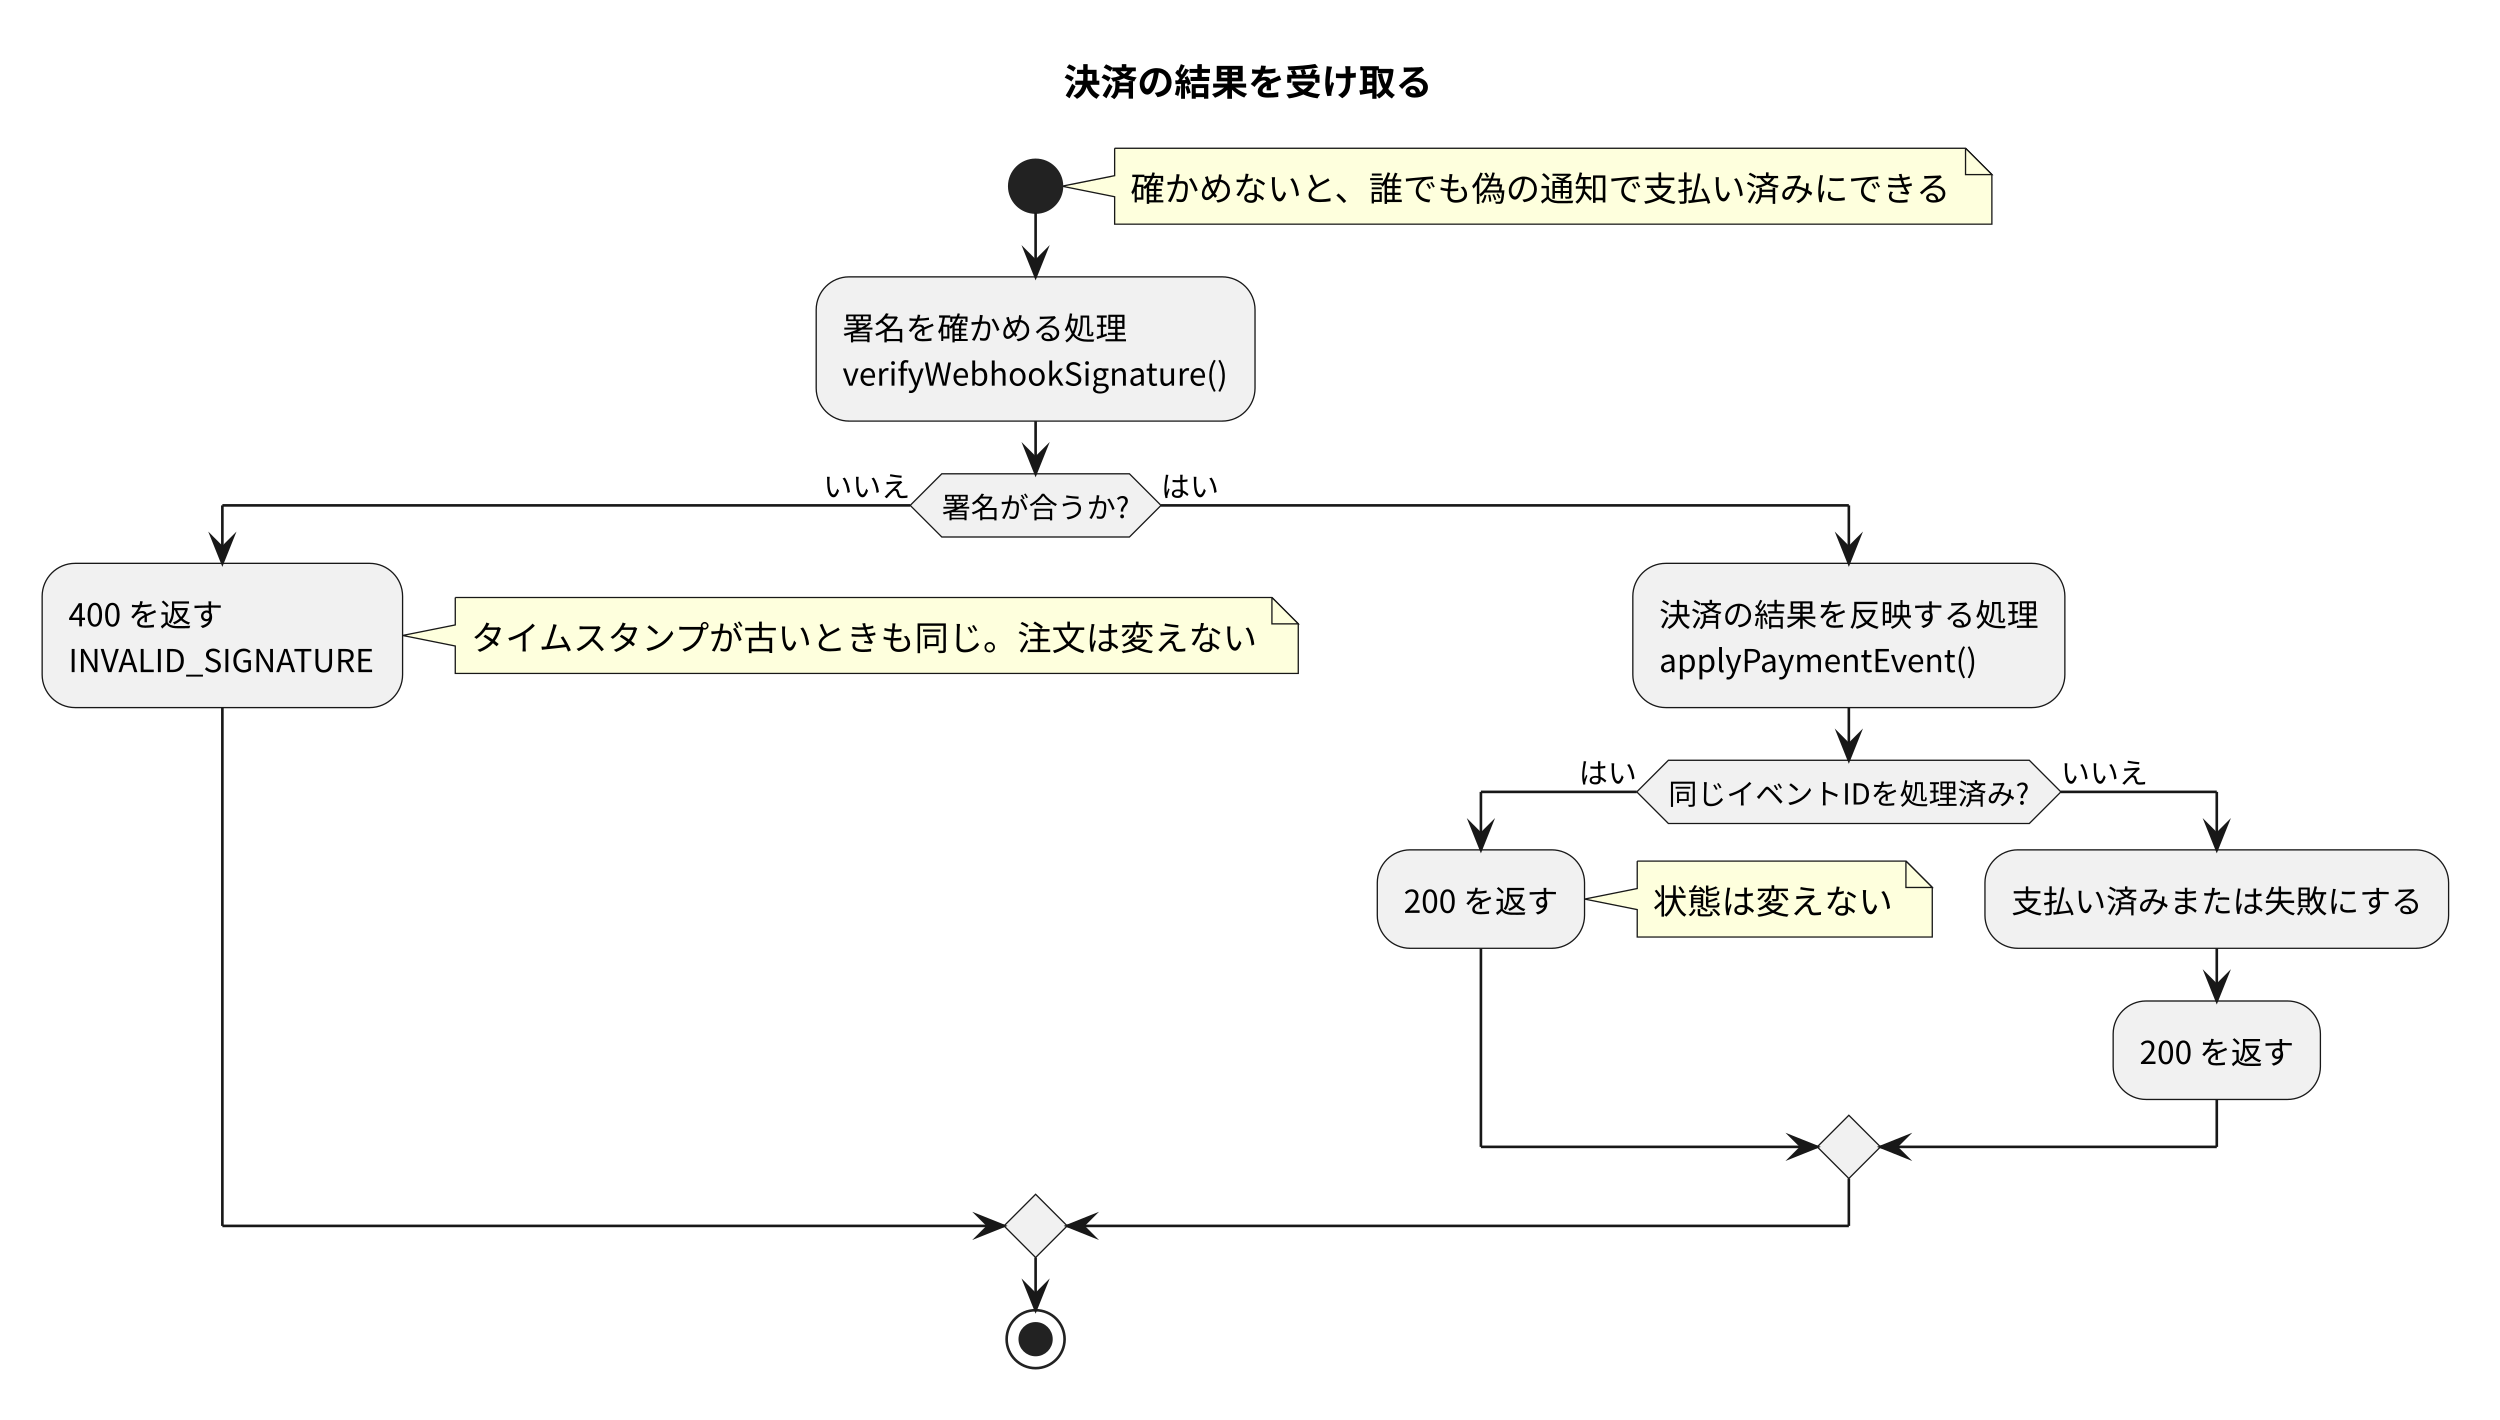
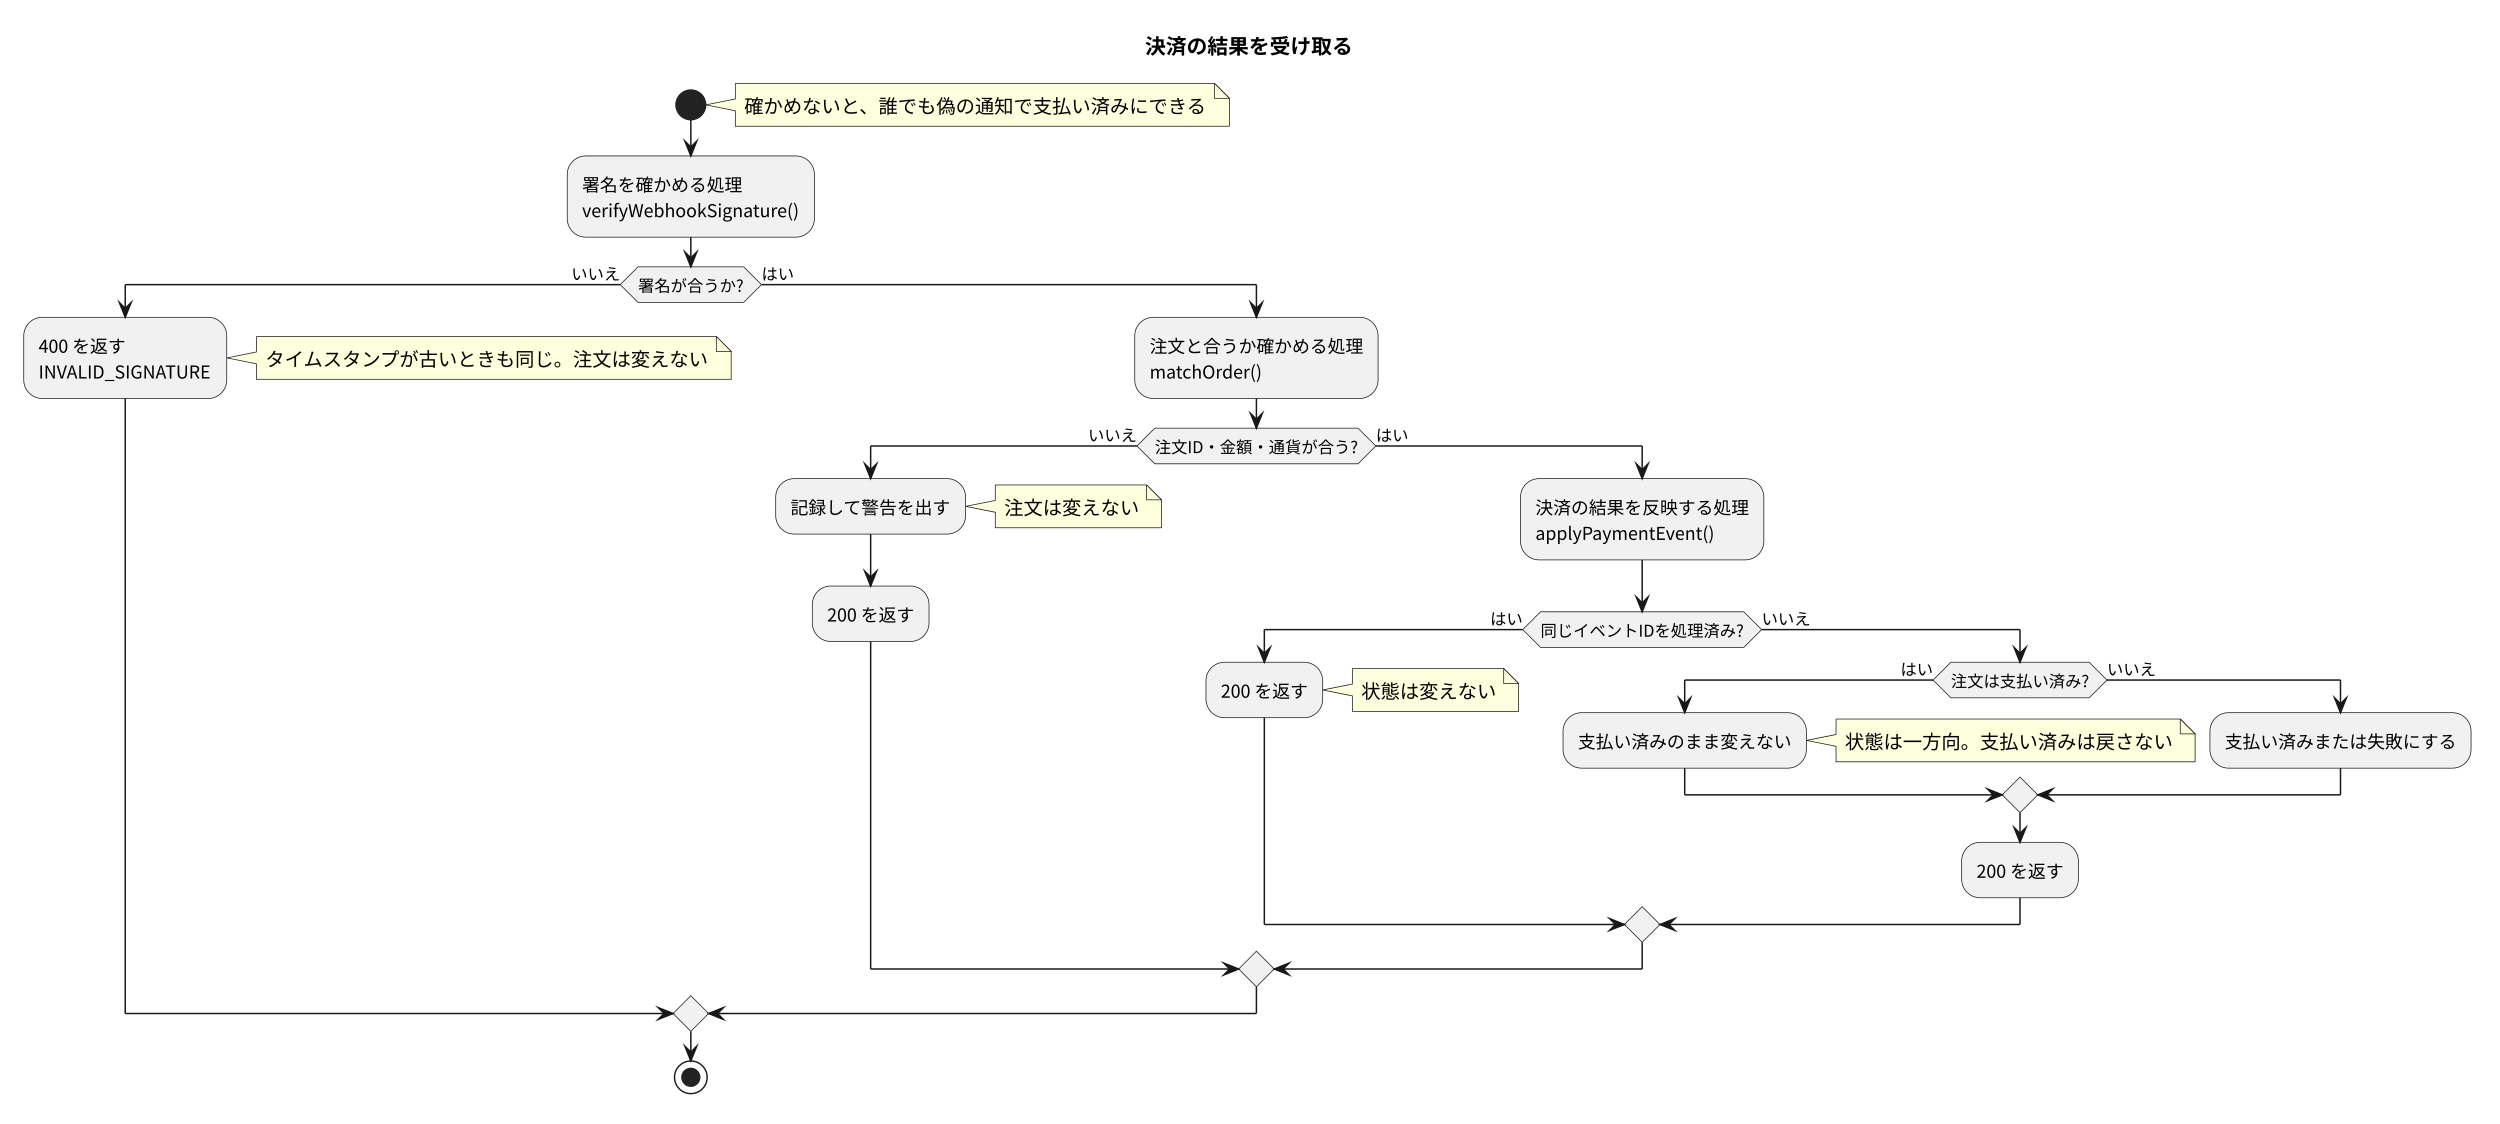
- <svg xmlns="http://www.w3.org/2000/svg" version="1.1" data-diagram-type="ACTIVITY" style="width:949px;height:539px;background:#FFFFFF;" width="949px" height="539px" viewBox="0 0 949 539" zoomAndPan="magnify" preserveAspectRatio="none" contentStyleType="text/css">
+ <svg xmlns="http://www.w3.org/2000/svg" version="1.1" data-diagram-type="ACTIVITY" style="width:1685px;height:757px;background:#FFFFFF;" width="1685px" height="757px" viewBox="0 0 1685 757" zoomAndPan="magnify" preserveAspectRatio="none" contentStyleType="text/css">
  <defs />
  <g font-family="sans-serif" lengthAdjust="spacing">
    <g class="title" data-source-line="7">
-       <text x="403.746" y="36.24" fill="#000" font-size="14" textLength="139.999" font-weight="700" font-family="'Noto Sans CJK JP'">決済の結果を受け取る</text>
+       <text x="771.747" y="36.24" fill="#000" font-size="14" textLength="139.999" font-weight="700" font-family="'Noto Sans CJK JP'">決済の結果を受け取る</text>
    </g>
-     <path d="M423.117,56.272 L423.117,66.684 L403.117,70.684 L423.117,74.684 L423.117,85.096 A0,0 0 0 0 423.117,85.096 L756.117,85.096 A0,0 0 0 0 756.117,85.096 L756.117,66.272 L746.117,56.272 L423.117,56.272 A0,0 0 0 0 423.117,56.272" style="stroke:#181818;stroke-width:0.5;" fill="#FEFFDD" />
-     <path d="M746.117,56.272 L746.117,66.272 L756.117,66.272 L746.117,56.272" style="stroke:#181818;stroke-width:0.5;" fill="#FEFFDD" />
-     <text x="429.117" y="76.352" fill="#000" font-size="13" textLength="312" font-family="'Noto Sans CJK JP'">確かめないと、誰でも偽の通知で支払い済みにできる</text>
-     <ellipse cx="393.117" cy="70.684" rx="10" ry="10" fill="#222" style="stroke:#222;stroke-width:1;" />
-     <rect x="309.826" y="105.096" width="166.581" height="54.752" fill="#F1F1F1" style="stroke:#181818;stroke-width:0.5;" rx="12.5" ry="12.5" />
-     <text x="319.826" y="129.016" fill="#000" font-size="12" textLength="108.001" font-family="'Noto Sans CJK JP'">署名を確かめる処理</text>
-     <text x="319.826" y="146.392" fill="#000" font-size="12" textLength="146.581" font-family="'Noto Sans CJK JP'">verifyWebhookSignature()</text>
-     <polygon points="357.51,179.848,428.723,179.848,440.723,191.848,428.723,203.848,357.51,203.848,345.51,191.848,357.51,179.848" fill="#F1F1F1" style="stroke:#181818;stroke-width:0.5;stroke-linejoin:miter;stroke-miterlimit:10;" />
-     <text x="357.51" y="196.644" fill="#000" font-size="11" textLength="71.214" font-family="'Noto Sans CJK JP'">署名が合うか?</text>
-     <text x="312.51" y="188.68" fill="#000" font-size="11" textLength="33" font-family="'Noto Sans CJK JP'">いいえ</text>
-     <text x="440.723" y="188.68" fill="#000" font-size="11" textLength="22" font-family="'Noto Sans CJK JP'">はい</text>
+     <path d="M495.617,56.272 L495.617,66.684 L475.617,70.684 L495.617,74.684 L495.617,85.096 A0,0 0 0 0 495.617,85.096 L828.617,85.096 A0,0 0 0 0 828.617,85.096 L828.617,66.272 L818.617,56.272 L495.617,56.272 A0,0 0 0 0 495.617,56.272" style="stroke:#181818;stroke-width:0.5;" fill="#FEFFDD" />
+     <path d="M818.617,56.272 L818.617,66.272 L828.617,66.272 L818.617,56.272" style="stroke:#181818;stroke-width:0.5;" fill="#FEFFDD" />
+     <text x="501.617" y="76.352" fill="#000" font-size="13" textLength="312" font-family="'Noto Sans CJK JP'">確かめないと、誰でも偽の通知で支払い済みにできる</text>
+     <ellipse cx="465.617" cy="70.684" rx="10" ry="10" fill="#222" style="stroke:#222;stroke-width:1;" />
+     <rect x="382.326" y="105.096" width="166.581" height="54.752" fill="#F1F1F1" style="stroke:#181818;stroke-width:0.5;" rx="12.5" ry="12.5" />
+     <text x="392.326" y="129.016" fill="#000" font-size="12" textLength="108.001" font-family="'Noto Sans CJK JP'">署名を確かめる処理</text>
+     <text x="392.326" y="146.392" fill="#000" font-size="12" textLength="146.581" font-family="'Noto Sans CJK JP'">verifyWebhookSignature()</text>
+     <polygon points="430.01,179.848,501.223,179.848,513.223,191.848,501.223,203.848,430.01,203.848,418.01,191.848,430.01,179.848" fill="#F1F1F1" style="stroke:#181818;stroke-width:0.5;stroke-linejoin:miter;stroke-miterlimit:10;" />
+     <text x="430.01" y="196.644" fill="#000" font-size="11" textLength="71.214" font-family="'Noto Sans CJK JP'">署名が合うか?</text>
+     <text x="385.01" y="188.68" fill="#000" font-size="11" textLength="33" font-family="'Noto Sans CJK JP'">いいえ</text>
+     <text x="513.223" y="188.68" fill="#000" font-size="11" textLength="22" font-family="'Noto Sans CJK JP'">はい</text>
    <path d="M172.821,226.812 L172.821,237.224 L152.821,241.224 L172.821,245.224 L172.821,255.636 A0,0 0 0 0 172.821,255.636 L492.821,255.636 A0,0 0 0 0 492.821,255.636 L492.821,236.812 L482.821,226.812 L172.821,226.812 A0,0 0 0 0 172.821,226.812" style="stroke:#181818;stroke-width:0.5;" fill="#FEFFDD" />
    <path d="M482.821,226.812 L482.821,236.812 L492.821,236.812 L482.821,226.812" style="stroke:#181818;stroke-width:0.5;" fill="#FEFFDD" />
    <text x="178.821" y="246.892" fill="#000" font-size="13" textLength="299" font-family="'Noto Sans CJK JP'">タイムスタンプが古いときも同じ。注文は変えない</text>
    <rect x="16" y="213.848" width="136.821" height="54.752" fill="#F1F1F1" style="stroke:#181818;stroke-width:0.5;" rx="12.5" ry="12.5" />
    <text x="26" y="237.768" fill="#000" font-size="12" textLength="58.668" font-family="'Noto Sans CJK JP'">400 を返す</text>
    <text x="26" y="255.144" fill="#000" font-size="12" textLength="116.821" font-family="'Noto Sans CJK JP'">INVALID_SIGNATURE</text>
-     <rect x="619.822" y="213.848" width="164.001" height="54.752" fill="#F1F1F1" style="stroke:#181818;stroke-width:0.5;" rx="12.5" ry="12.5" />
-     <text x="629.822" y="237.768" fill="#000" font-size="12" textLength="144.001" font-family="'Noto Sans CJK JP'">決済の結果を反映する処理</text>
-     <text x="629.822" y="255.144" fill="#000" font-size="12" textLength="121.429" font-family="'Noto Sans CJK JP'">applyPaymentEvent()</text>
-     <polygon points="633.321,288.6,770.325,288.6,782.325,300.6,770.325,312.6,633.321,312.6,621.321,300.6,633.321,288.6" fill="#F1F1F1" style="stroke:#181818;stroke-width:0.5;stroke-linejoin:miter;stroke-miterlimit:10;" />
-     <text x="633.321" y="305.396" fill="#000" font-size="11" textLength="137.004" font-family="'Noto Sans CJK JP'">同じイベントIDを処理済み?</text>
-     <text x="599.321" y="297.432" fill="#000" font-size="11" textLength="22" font-family="'Noto Sans CJK JP'">はい</text>
-     <text x="782.325" y="297.432" fill="#000" font-size="11" textLength="33" font-family="'Noto Sans CJK JP'">いいえ</text>
-     <path d="M621.49,326.876 L621.49,337.288 L601.49,341.288 L621.49,345.288 L621.49,355.7 A0,0 0 0 0 621.49,355.7 L733.49,355.7 A0,0 0 0 0 733.49,355.7 L733.49,336.876 L723.49,326.876 L621.49,326.876 A0,0 0 0 0 621.49,326.876" style="stroke:#181818;stroke-width:0.5;" fill="#FEFFDD" />
-     <path d="M723.49,326.876 L723.49,336.876 L733.49,336.876 L723.49,326.876" style="stroke:#181818;stroke-width:0.5;" fill="#FEFFDD" />
-     <text x="627.49" y="346.956" fill="#000" font-size="13" textLength="91" font-family="'Noto Sans CJK JP'">状態は変えない</text>
-     <rect x="522.821" y="322.6" width="78.668" height="37.376" fill="#F1F1F1" style="stroke:#181818;stroke-width:0.5;" rx="12.5" ry="12.5" />
-     <text x="532.821" y="346.521" fill="#000" font-size="12" textLength="58.668" font-family="'Noto Sans CJK JP'">200 を返す</text>
-     <rect x="753.49" y="322.6" width="176.001" height="37.376" fill="#F1F1F1" style="stroke:#181818;stroke-width:0.5;" rx="12.5" ry="12.5" />
-     <text x="763.49" y="346.521" fill="#000" font-size="12" textLength="156.001" font-family="'Noto Sans CJK JP'">支払い済みまたは失敗にする</text>
-     <rect x="802.156" y="379.977" width="78.668" height="37.376" fill="#F1F1F1" style="stroke:#181818;stroke-width:0.5;" rx="12.5" ry="12.5" />
-     <text x="812.156" y="403.897" fill="#000" font-size="12" textLength="58.668" font-family="'Noto Sans CJK JP'">200 を返す</text>
-     <polygon points="701.823,423.353,713.823,435.353,701.823,447.353,689.823,435.353,701.823,423.353" fill="#F1F1F1" style="stroke:#181818;stroke-width:0.5;stroke-linejoin:miter;stroke-miterlimit:10;" />
-     <polygon points="393.117,453.353,405.117,465.353,393.117,477.353,381.117,465.353,393.117,453.353" fill="#F1F1F1" style="stroke:#181818;stroke-width:0.5;stroke-linejoin:miter;stroke-miterlimit:10;" />
-     <ellipse cx="393.117" cy="508.353" rx="11" ry="11" fill="none" style="stroke:#222;stroke-width:1;" />
-     <ellipse cx="393.117" cy="508.353" rx="6" ry="6" fill="#222" style="stroke:#222;stroke-width:1;" />
-     <line x1="393.117" y1="80.684" x2="393.117" y2="105.096" style="stroke:#181818;stroke-width:1;" />
-     <polygon points="389.117,95.096,393.117,105.096,397.117,95.096,393.117,99.096" fill="#181818" style="stroke:#181818;stroke-width:1;stroke-linejoin:miter;stroke-miterlimit:10;" />
-     <line x1="841.49" y1="359.977" x2="841.49" y2="379.977" style="stroke:#181818;stroke-width:1;" />
-     <polygon points="837.49,369.977,841.49,379.977,845.49,369.977,841.49,373.977" fill="#181818" style="stroke:#181818;stroke-width:1;stroke-linejoin:miter;stroke-miterlimit:10;" />
-     <line x1="621.321" y1="300.6" x2="562.155" y2="300.6" style="stroke:#181818;stroke-width:1;" />
-     <line x1="562.155" y1="300.6" x2="562.155" y2="322.6" style="stroke:#181818;stroke-width:1;" />
-     <polygon points="558.155,312.6,562.155,322.6,566.155,312.6,562.155,316.6" fill="#181818" style="stroke:#181818;stroke-width:1;stroke-linejoin:miter;stroke-miterlimit:10;" />
-     <line x1="782.325" y1="300.6" x2="841.49" y2="300.6" style="stroke:#181818;stroke-width:1;" />
-     <line x1="841.49" y1="300.6" x2="841.49" y2="322.6" style="stroke:#181818;stroke-width:1;" />
-     <polygon points="837.49,312.6,841.49,322.6,845.49,312.6,841.49,316.6" fill="#181818" style="stroke:#181818;stroke-width:1;stroke-linejoin:miter;stroke-miterlimit:10;" />
-     <line x1="562.155" y1="359.977" x2="562.155" y2="435.353" style="stroke:#181818;stroke-width:1;" />
-     <line x1="562.155" y1="435.353" x2="689.823" y2="435.353" style="stroke:#181818;stroke-width:1;" />
-     <polygon points="679.823,431.353,689.823,435.353,679.823,439.353,683.823,435.353" fill="#181818" style="stroke:#181818;stroke-width:1;stroke-linejoin:miter;stroke-miterlimit:10;" />
-     <line x1="841.49" y1="417.353" x2="841.49" y2="435.353" style="stroke:#181818;stroke-width:1;" />
-     <line x1="841.49" y1="435.353" x2="713.823" y2="435.353" style="stroke:#181818;stroke-width:1;" />
-     <polygon points="723.823,431.353,713.823,435.353,723.823,439.353,719.823,435.353" fill="#181818" style="stroke:#181818;stroke-width:1;stroke-linejoin:miter;stroke-miterlimit:10;" />
-     <line x1="701.823" y1="268.6" x2="701.823" y2="288.6" style="stroke:#181818;stroke-width:1;" />
-     <polygon points="697.823,278.6,701.823,288.6,705.823,278.6,701.823,282.6" fill="#181818" style="stroke:#181818;stroke-width:1;stroke-linejoin:miter;stroke-miterlimit:10;" />
-     <line x1="345.51" y1="191.848" x2="84.41" y2="191.848" style="stroke:#181818;stroke-width:1;" />
+     <rect x="764.822" y="213.848" width="164.001" height="54.752" fill="#F1F1F1" style="stroke:#181818;stroke-width:0.5;" rx="12.5" ry="12.5" />
+     <text x="774.822" y="237.768" fill="#000" font-size="12" textLength="144.001" font-family="'Noto Sans CJK JP'">注文と合うか確かめる処理</text>
+     <text x="774.822" y="255.144" fill="#000" font-size="12" textLength="76.213" font-family="'Noto Sans CJK JP'">matchOrder()</text>
+     <polygon points="778.321,288.6,915.325,288.6,927.325,300.6,915.325,312.6,778.321,312.6,766.321,300.6,778.321,288.6" fill="#F1F1F1" style="stroke:#181818;stroke-width:0.5;stroke-linejoin:miter;stroke-miterlimit:10;" />
+     <text x="778.321" y="305.396" fill="#000" font-size="11" textLength="137.004" font-family="'Noto Sans CJK JP'">注文ID・金額・通貨が合う?</text>
+     <text x="733.321" y="297.432" fill="#000" font-size="11" textLength="33" font-family="'Noto Sans CJK JP'">いいえ</text>
+     <text x="927.325" y="297.432" fill="#000" font-size="11" textLength="22" font-family="'Noto Sans CJK JP'">はい</text>
+     <path d="M670.822,326.876 L670.822,337.288 L650.822,341.288 L670.822,345.288 L670.822,355.7 A0,0 0 0 0 670.822,355.7 L782.822,355.7 A0,0 0 0 0 782.822,355.7 L782.822,336.876 L772.822,326.876 L670.822,326.876 A0,0 0 0 0 670.822,326.876" style="stroke:#181818;stroke-width:0.5;" fill="#FEFFDD" />
+     <path d="M772.822,326.876 L772.822,336.876 L782.822,336.876 L772.822,326.876" style="stroke:#181818;stroke-width:0.5;" fill="#FEFFDD" />
+     <text x="676.822" y="346.956" fill="#000" font-size="13" textLength="91" font-family="'Noto Sans CJK JP'">注文は変えない</text>
+     <rect x="522.821" y="322.6" width="128.001" height="37.376" fill="#F1F1F1" style="stroke:#181818;stroke-width:0.5;" rx="12.5" ry="12.5" />
+     <text x="532.821" y="346.521" fill="#000" font-size="12" textLength="108.001" font-family="'Noto Sans CJK JP'">記録して警告を出す</text>
+     <rect x="547.487" y="394.977" width="78.668" height="37.376" fill="#F1F1F1" style="stroke:#181818;stroke-width:0.5;" rx="12.5" ry="12.5" />
+     <text x="557.487" y="418.897" fill="#000" font-size="12" textLength="58.668" font-family="'Noto Sans CJK JP'">200 を返す</text>
+     <rect x="1024.824" y="322.6" width="164.001" height="54.752" fill="#F1F1F1" style="stroke:#181818;stroke-width:0.5;" rx="12.5" ry="12.5" />
+     <text x="1034.824" y="346.521" fill="#000" font-size="12" textLength="144.001" font-family="'Noto Sans CJK JP'">決済の結果を反映する処理</text>
+     <text x="1034.824" y="363.897" fill="#000" font-size="12" textLength="121.429" font-family="'Noto Sans CJK JP'">applyPaymentEvent()</text>
+     <polygon points="1038.322,412.353,1175.326,412.353,1187.326,424.353,1175.326,436.353,1038.322,436.353,1026.322,424.353,1038.322,412.353" fill="#F1F1F1" style="stroke:#181818;stroke-width:0.5;stroke-linejoin:miter;stroke-miterlimit:10;" />
+     <text x="1038.322" y="429.149" fill="#000" font-size="11" textLength="137.004" font-family="'Noto Sans CJK JP'">同じイベントIDを処理済み?</text>
+     <text x="1004.322" y="421.185" fill="#000" font-size="11" textLength="22" font-family="'Noto Sans CJK JP'">はい</text>
+     <text x="1187.326" y="421.185" fill="#000" font-size="11" textLength="33" font-family="'Noto Sans CJK JP'">いいえ</text>
+     <path d="M911.49,450.629 L911.49,461.041 L891.49,465.041 L911.49,469.041 L911.49,479.453 A0,0 0 0 0 911.49,479.453 L1023.491,479.453 A0,0 0 0 0 1023.491,479.453 L1023.491,460.629 L1013.491,450.629 L911.49,450.629 A0,0 0 0 0 911.49,450.629" style="stroke:#181818;stroke-width:0.5;" fill="#FEFFDD" />
+     <path d="M1013.491,450.629 L1013.491,460.629 L1023.491,460.629 L1013.491,450.629" style="stroke:#181818;stroke-width:0.5;" fill="#FEFFDD" />
+     <text x="917.49" y="470.709" fill="#000" font-size="13" textLength="91" font-family="'Noto Sans CJK JP'">状態は変えない</text>
+     <rect x="812.822" y="446.353" width="78.668" height="37.376" fill="#F1F1F1" style="stroke:#181818;stroke-width:0.5;" rx="12.5" ry="12.5" />
+     <text x="822.822" y="470.273" fill="#000" font-size="12" textLength="58.668" font-family="'Noto Sans CJK JP'">200 を返す</text>
+     <polygon points="1314.885,446.353,1408.099,446.353,1420.099,458.353,1408.099,470.353,1314.885,470.353,1302.885,458.353,1314.885,446.353" fill="#F1F1F1" style="stroke:#181818;stroke-width:0.5;stroke-linejoin:miter;stroke-miterlimit:10;" />
+     <text x="1314.885" y="463.149" fill="#000" font-size="11" textLength="93.213" font-family="'Noto Sans CJK JP'">注文は支払い済み?</text>
+     <text x="1280.885" y="455.185" fill="#000" font-size="11" textLength="22" font-family="'Noto Sans CJK JP'">はい</text>
+     <text x="1420.099" y="455.185" fill="#000" font-size="11" textLength="33" font-family="'Noto Sans CJK JP'">いいえ</text>
+     <path d="M1237.492,484.629 L1237.492,495.041 L1217.492,499.041 L1237.492,503.041 L1237.492,513.453 A0,0 0 0 0 1237.492,513.453 L1479.492,513.453 A0,0 0 0 0 1479.492,513.453 L1479.492,494.629 L1469.492,484.629 L1237.492,484.629 A0,0 0 0 0 1237.492,484.629" style="stroke:#181818;stroke-width:0.5;" fill="#FEFFDD" />
+     <path d="M1469.492,484.629 L1469.492,494.629 L1479.492,494.629 L1469.492,484.629" style="stroke:#181818;stroke-width:0.5;" fill="#FEFFDD" />
+     <text x="1243.492" y="504.709" fill="#000" font-size="13" textLength="221" font-family="'Noto Sans CJK JP'">状態は一方向。支払い済みは戻さない</text>
+     <rect x="1053.491" y="480.353" width="164.001" height="37.376" fill="#F1F1F1" style="stroke:#181818;stroke-width:0.5;" rx="12.5" ry="12.5" />
+     <text x="1063.491" y="504.273" fill="#000" font-size="12" textLength="144.001" font-family="'Noto Sans CJK JP'">支払い済みのまま変えない</text>
+     <rect x="1489.492" y="480.353" width="176.001" height="37.376" fill="#F1F1F1" style="stroke:#181818;stroke-width:0.5;" rx="12.5" ry="12.5" />
+     <text x="1499.492" y="504.273" fill="#000" font-size="12" textLength="156.001" font-family="'Noto Sans CJK JP'">支払い済みまたは失敗にする</text>
+     <polygon points="1361.492,523.729,1373.492,535.729,1361.492,547.729,1349.492,535.729,1361.492,523.729" fill="#F1F1F1" style="stroke:#181818;stroke-width:0.5;stroke-linejoin:miter;stroke-miterlimit:10;" />
+     <rect x="1322.158" y="567.729" width="78.668" height="37.376" fill="#F1F1F1" style="stroke:#181818;stroke-width:0.5;" rx="12.5" ry="12.5" />
+     <text x="1332.158" y="591.649" fill="#000" font-size="12" textLength="58.668" font-family="'Noto Sans CJK JP'">200 を返す</text>
+     <polygon points="1106.824,611.105,1118.824,623.105,1106.824,635.105,1094.824,623.105,1106.824,611.105" fill="#F1F1F1" style="stroke:#181818;stroke-width:0.5;stroke-linejoin:miter;stroke-miterlimit:10;" />
+     <polygon points="846.823,641.105,858.823,653.105,846.823,665.105,834.823,653.105,846.823,641.105" fill="#F1F1F1" style="stroke:#181818;stroke-width:0.5;stroke-linejoin:miter;stroke-miterlimit:10;" />
+     <polygon points="465.617,671.105,477.617,683.105,465.617,695.105,453.617,683.105,465.617,671.105" fill="#F1F1F1" style="stroke:#181818;stroke-width:0.5;stroke-linejoin:miter;stroke-miterlimit:10;" />
+     <ellipse cx="465.617" cy="726.105" rx="11" ry="11" fill="none" style="stroke:#222;stroke-width:1;" />
+     <ellipse cx="465.617" cy="726.105" rx="6" ry="6" fill="#222" style="stroke:#222;stroke-width:1;" />
+     <line x1="465.617" y1="80.684" x2="465.617" y2="105.096" style="stroke:#181818;stroke-width:1;" />
+     <polygon points="461.617,95.096,465.617,105.096,469.617,95.096,465.617,99.096" fill="#181818" style="stroke:#181818;stroke-width:1;stroke-linejoin:miter;stroke-miterlimit:10;" />
+     <line x1="586.822" y1="359.977" x2="586.822" y2="394.977" style="stroke:#181818;stroke-width:1;" />
+     <polygon points="582.822,384.977,586.822,394.977,590.822,384.977,586.822,388.977" fill="#181818" style="stroke:#181818;stroke-width:1;stroke-linejoin:miter;stroke-miterlimit:10;" />
+     <line x1="1302.885" y1="458.353" x2="1135.491" y2="458.353" style="stroke:#181818;stroke-width:1;" />
+     <line x1="1135.491" y1="458.353" x2="1135.491" y2="480.353" style="stroke:#181818;stroke-width:1;" />
+     <polygon points="1131.491,470.353,1135.491,480.353,1139.491,470.353,1135.491,474.353" fill="#181818" style="stroke:#181818;stroke-width:1;stroke-linejoin:miter;stroke-miterlimit:10;" />
+     <line x1="1420.099" y1="458.353" x2="1577.493" y2="458.353" style="stroke:#181818;stroke-width:1;" />
+     <line x1="1577.493" y1="458.353" x2="1577.493" y2="480.353" style="stroke:#181818;stroke-width:1;" />
+     <polygon points="1573.493,470.353,1577.493,480.353,1581.493,470.353,1577.493,474.353" fill="#181818" style="stroke:#181818;stroke-width:1;stroke-linejoin:miter;stroke-miterlimit:10;" />
+     <line x1="1135.491" y1="517.729" x2="1135.491" y2="535.729" style="stroke:#181818;stroke-width:1;" />
+     <line x1="1135.491" y1="535.729" x2="1349.492" y2="535.729" style="stroke:#181818;stroke-width:1;" />
+     <polygon points="1339.492,531.729,1349.492,535.729,1339.492,539.729,1343.492,535.729" fill="#181818" style="stroke:#181818;stroke-width:1;stroke-linejoin:miter;stroke-miterlimit:10;" />
+     <line x1="1577.493" y1="517.729" x2="1577.493" y2="535.729" style="stroke:#181818;stroke-width:1;" />
+     <line x1="1577.493" y1="535.729" x2="1373.492" y2="535.729" style="stroke:#181818;stroke-width:1;" />
+     <polygon points="1383.492,531.729,1373.492,535.729,1383.492,539.729,1379.492,535.729" fill="#181818" style="stroke:#181818;stroke-width:1;stroke-linejoin:miter;stroke-miterlimit:10;" />
+     <line x1="1361.492" y1="547.729" x2="1361.492" y2="567.729" style="stroke:#181818;stroke-width:1;" />
+     <polygon points="1357.492,557.729,1361.492,567.729,1365.492,557.729,1361.492,561.729" fill="#181818" style="stroke:#181818;stroke-width:1;stroke-linejoin:miter;stroke-miterlimit:10;" />
+     <line x1="1026.322" y1="424.353" x2="852.156" y2="424.353" style="stroke:#181818;stroke-width:1;" />
+     <line x1="852.156" y1="424.353" x2="852.156" y2="446.353" style="stroke:#181818;stroke-width:1;" />
+     <polygon points="848.156,436.353,852.156,446.353,856.156,436.353,852.156,440.353" fill="#181818" style="stroke:#181818;stroke-width:1;stroke-linejoin:miter;stroke-miterlimit:10;" />
+     <line x1="1187.326" y1="424.353" x2="1361.492" y2="424.353" style="stroke:#181818;stroke-width:1;" />
+     <line x1="1361.492" y1="424.353" x2="1361.492" y2="446.353" style="stroke:#181818;stroke-width:1;" />
+     <polygon points="1357.492,436.353,1361.492,446.353,1365.492,436.353,1361.492,440.353" fill="#181818" style="stroke:#181818;stroke-width:1;stroke-linejoin:miter;stroke-miterlimit:10;" />
+     <line x1="852.156" y1="483.729" x2="852.156" y2="623.105" style="stroke:#181818;stroke-width:1;" />
+     <line x1="852.156" y1="623.105" x2="1094.824" y2="623.105" style="stroke:#181818;stroke-width:1;" />
+     <polygon points="1084.824,619.105,1094.824,623.105,1084.824,627.105,1088.824,623.105" fill="#181818" style="stroke:#181818;stroke-width:1;stroke-linejoin:miter;stroke-miterlimit:10;" />
+     <line x1="1361.492" y1="605.105" x2="1361.492" y2="623.105" style="stroke:#181818;stroke-width:1;" />
+     <line x1="1361.492" y1="623.105" x2="1118.824" y2="623.105" style="stroke:#181818;stroke-width:1;" />
+     <polygon points="1128.824,619.105,1118.824,623.105,1128.824,627.105,1124.824,623.105" fill="#181818" style="stroke:#181818;stroke-width:1;stroke-linejoin:miter;stroke-miterlimit:10;" />
+     <line x1="1106.824" y1="377.353" x2="1106.824" y2="412.353" style="stroke:#181818;stroke-width:1;" />
+     <polygon points="1102.824,402.353,1106.824,412.353,1110.824,402.353,1106.824,406.353" fill="#181818" style="stroke:#181818;stroke-width:1;stroke-linejoin:miter;stroke-miterlimit:10;" />
+     <line x1="766.321" y1="300.6" x2="586.822" y2="300.6" style="stroke:#181818;stroke-width:1;" />
+     <line x1="586.822" y1="300.6" x2="586.822" y2="322.6" style="stroke:#181818;stroke-width:1;" />
+     <polygon points="582.822,312.6,586.822,322.6,590.822,312.6,586.822,316.6" fill="#181818" style="stroke:#181818;stroke-width:1;stroke-linejoin:miter;stroke-miterlimit:10;" />
+     <line x1="927.325" y1="300.6" x2="1106.824" y2="300.6" style="stroke:#181818;stroke-width:1;" />
+     <line x1="1106.824" y1="300.6" x2="1106.824" y2="322.6" style="stroke:#181818;stroke-width:1;" />
+     <polygon points="1102.824,312.6,1106.824,322.6,1110.824,312.6,1106.824,316.6" fill="#181818" style="stroke:#181818;stroke-width:1;stroke-linejoin:miter;stroke-miterlimit:10;" />
+     <line x1="586.822" y1="432.353" x2="586.822" y2="653.105" style="stroke:#181818;stroke-width:1;" />
+     <line x1="586.822" y1="653.105" x2="834.823" y2="653.105" style="stroke:#181818;stroke-width:1;" />
+     <polygon points="824.823,649.105,834.823,653.105,824.823,657.105,828.823,653.105" fill="#181818" style="stroke:#181818;stroke-width:1;stroke-linejoin:miter;stroke-miterlimit:10;" />
+     <line x1="1106.824" y1="635.105" x2="1106.824" y2="653.105" style="stroke:#181818;stroke-width:1;" />
+     <line x1="1106.824" y1="653.105" x2="858.823" y2="653.105" style="stroke:#181818;stroke-width:1;" />
+     <polygon points="868.823,649.105,858.823,653.105,868.823,657.105,864.823,653.105" fill="#181818" style="stroke:#181818;stroke-width:1;stroke-linejoin:miter;stroke-miterlimit:10;" />
+     <line x1="846.823" y1="268.6" x2="846.823" y2="288.6" style="stroke:#181818;stroke-width:1;" />
+     <polygon points="842.823,278.6,846.823,288.6,850.823,278.6,846.823,282.6" fill="#181818" style="stroke:#181818;stroke-width:1;stroke-linejoin:miter;stroke-miterlimit:10;" />
+     <line x1="418.01" y1="191.848" x2="84.41" y2="191.848" style="stroke:#181818;stroke-width:1;" />
    <line x1="84.41" y1="191.848" x2="84.41" y2="213.848" style="stroke:#181818;stroke-width:1;" />
    <polygon points="80.41,203.848,84.41,213.848,88.41,203.848,84.41,207.848" fill="#181818" style="stroke:#181818;stroke-width:1;stroke-linejoin:miter;stroke-miterlimit:10;" />
-     <line x1="440.723" y1="191.848" x2="701.823" y2="191.848" style="stroke:#181818;stroke-width:1;" />
-     <line x1="701.823" y1="191.848" x2="701.823" y2="213.848" style="stroke:#181818;stroke-width:1;" />
-     <polygon points="697.823,203.848,701.823,213.848,705.823,203.848,701.823,207.848" fill="#181818" style="stroke:#181818;stroke-width:1;stroke-linejoin:miter;stroke-miterlimit:10;" />
-     <line x1="84.41" y1="268.6" x2="84.41" y2="465.353" style="stroke:#181818;stroke-width:1;" />
-     <line x1="84.41" y1="465.353" x2="381.117" y2="465.353" style="stroke:#181818;stroke-width:1;" />
-     <polygon points="371.117,461.353,381.117,465.353,371.117,469.353,375.117,465.353" fill="#181818" style="stroke:#181818;stroke-width:1;stroke-linejoin:miter;stroke-miterlimit:10;" />
-     <line x1="701.823" y1="447.353" x2="701.823" y2="465.353" style="stroke:#181818;stroke-width:1;" />
-     <line x1="701.823" y1="465.353" x2="405.117" y2="465.353" style="stroke:#181818;stroke-width:1;" />
-     <polygon points="415.117,461.353,405.117,465.353,415.117,469.353,411.117,465.353" fill="#181818" style="stroke:#181818;stroke-width:1;stroke-linejoin:miter;stroke-miterlimit:10;" />
-     <line x1="393.117" y1="159.848" x2="393.117" y2="179.848" style="stroke:#181818;stroke-width:1;" />
-     <polygon points="389.117,169.848,393.117,179.848,397.117,169.848,393.117,173.848" fill="#181818" style="stroke:#181818;stroke-width:1;stroke-linejoin:miter;stroke-miterlimit:10;" />
-     <line x1="393.117" y1="477.353" x2="393.117" y2="497.353" style="stroke:#181818;stroke-width:1;" />
-     <polygon points="389.117,487.353,393.117,497.353,397.117,487.353,393.117,491.353" fill="#181818" style="stroke:#181818;stroke-width:1;stroke-linejoin:miter;stroke-miterlimit:10;" />
+     <line x1="513.223" y1="191.848" x2="846.823" y2="191.848" style="stroke:#181818;stroke-width:1;" />
+     <line x1="846.823" y1="191.848" x2="846.823" y2="213.848" style="stroke:#181818;stroke-width:1;" />
+     <polygon points="842.823,203.848,846.823,213.848,850.823,203.848,846.823,207.848" fill="#181818" style="stroke:#181818;stroke-width:1;stroke-linejoin:miter;stroke-miterlimit:10;" />
+     <line x1="84.41" y1="268.6" x2="84.41" y2="683.105" style="stroke:#181818;stroke-width:1;" />
+     <line x1="84.41" y1="683.105" x2="453.617" y2="683.105" style="stroke:#181818;stroke-width:1;" />
+     <polygon points="443.617,679.105,453.617,683.105,443.617,687.105,447.617,683.105" fill="#181818" style="stroke:#181818;stroke-width:1;stroke-linejoin:miter;stroke-miterlimit:10;" />
+     <line x1="846.823" y1="665.105" x2="846.823" y2="683.105" style="stroke:#181818;stroke-width:1;" />
+     <line x1="846.823" y1="683.105" x2="477.617" y2="683.105" style="stroke:#181818;stroke-width:1;" />
+     <polygon points="487.617,679.105,477.617,683.105,487.617,687.105,483.617,683.105" fill="#181818" style="stroke:#181818;stroke-width:1;stroke-linejoin:miter;stroke-miterlimit:10;" />
+     <line x1="465.617" y1="159.848" x2="465.617" y2="179.848" style="stroke:#181818;stroke-width:1;" />
+     <polygon points="461.617,169.848,465.617,179.848,469.617,169.848,465.617,173.848" fill="#181818" style="stroke:#181818;stroke-width:1;stroke-linejoin:miter;stroke-miterlimit:10;" />
+     <line x1="465.617" y1="695.105" x2="465.617" y2="715.105" style="stroke:#181818;stroke-width:1;" />
+     <polygon points="461.617,705.105,465.617,715.105,469.617,705.105,465.617,709.105" fill="#181818" style="stroke:#181818;stroke-width:1;stroke-linejoin:miter;stroke-miterlimit:10;" />
  </g>
</svg>
